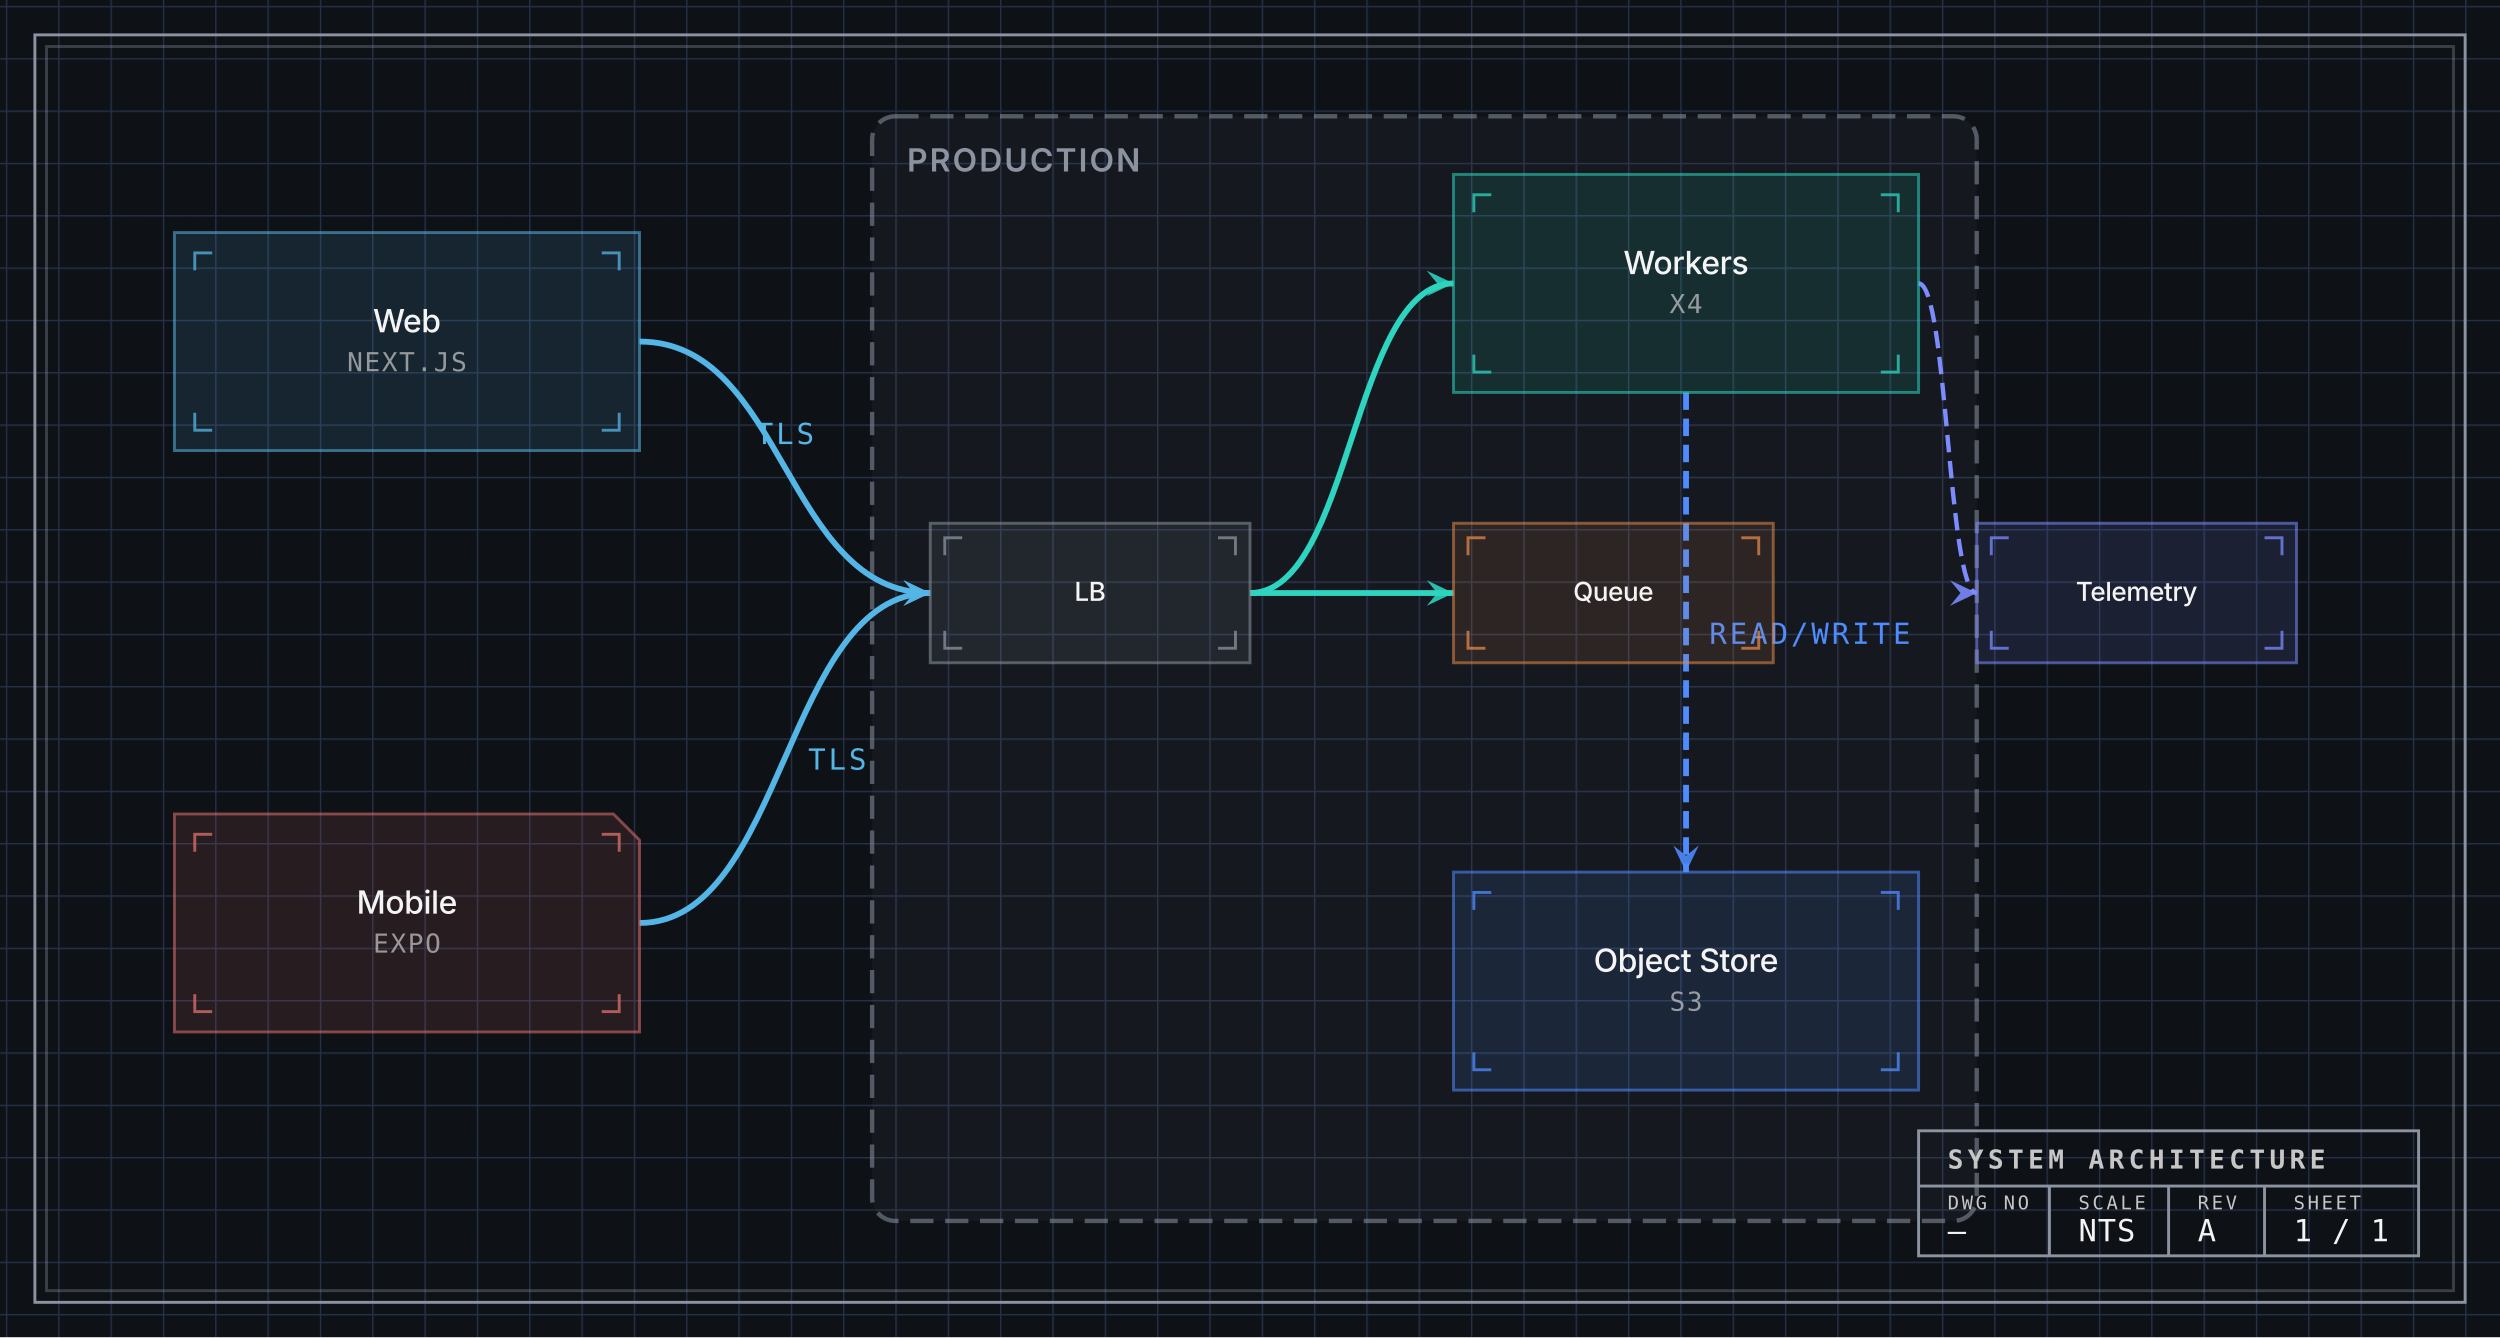
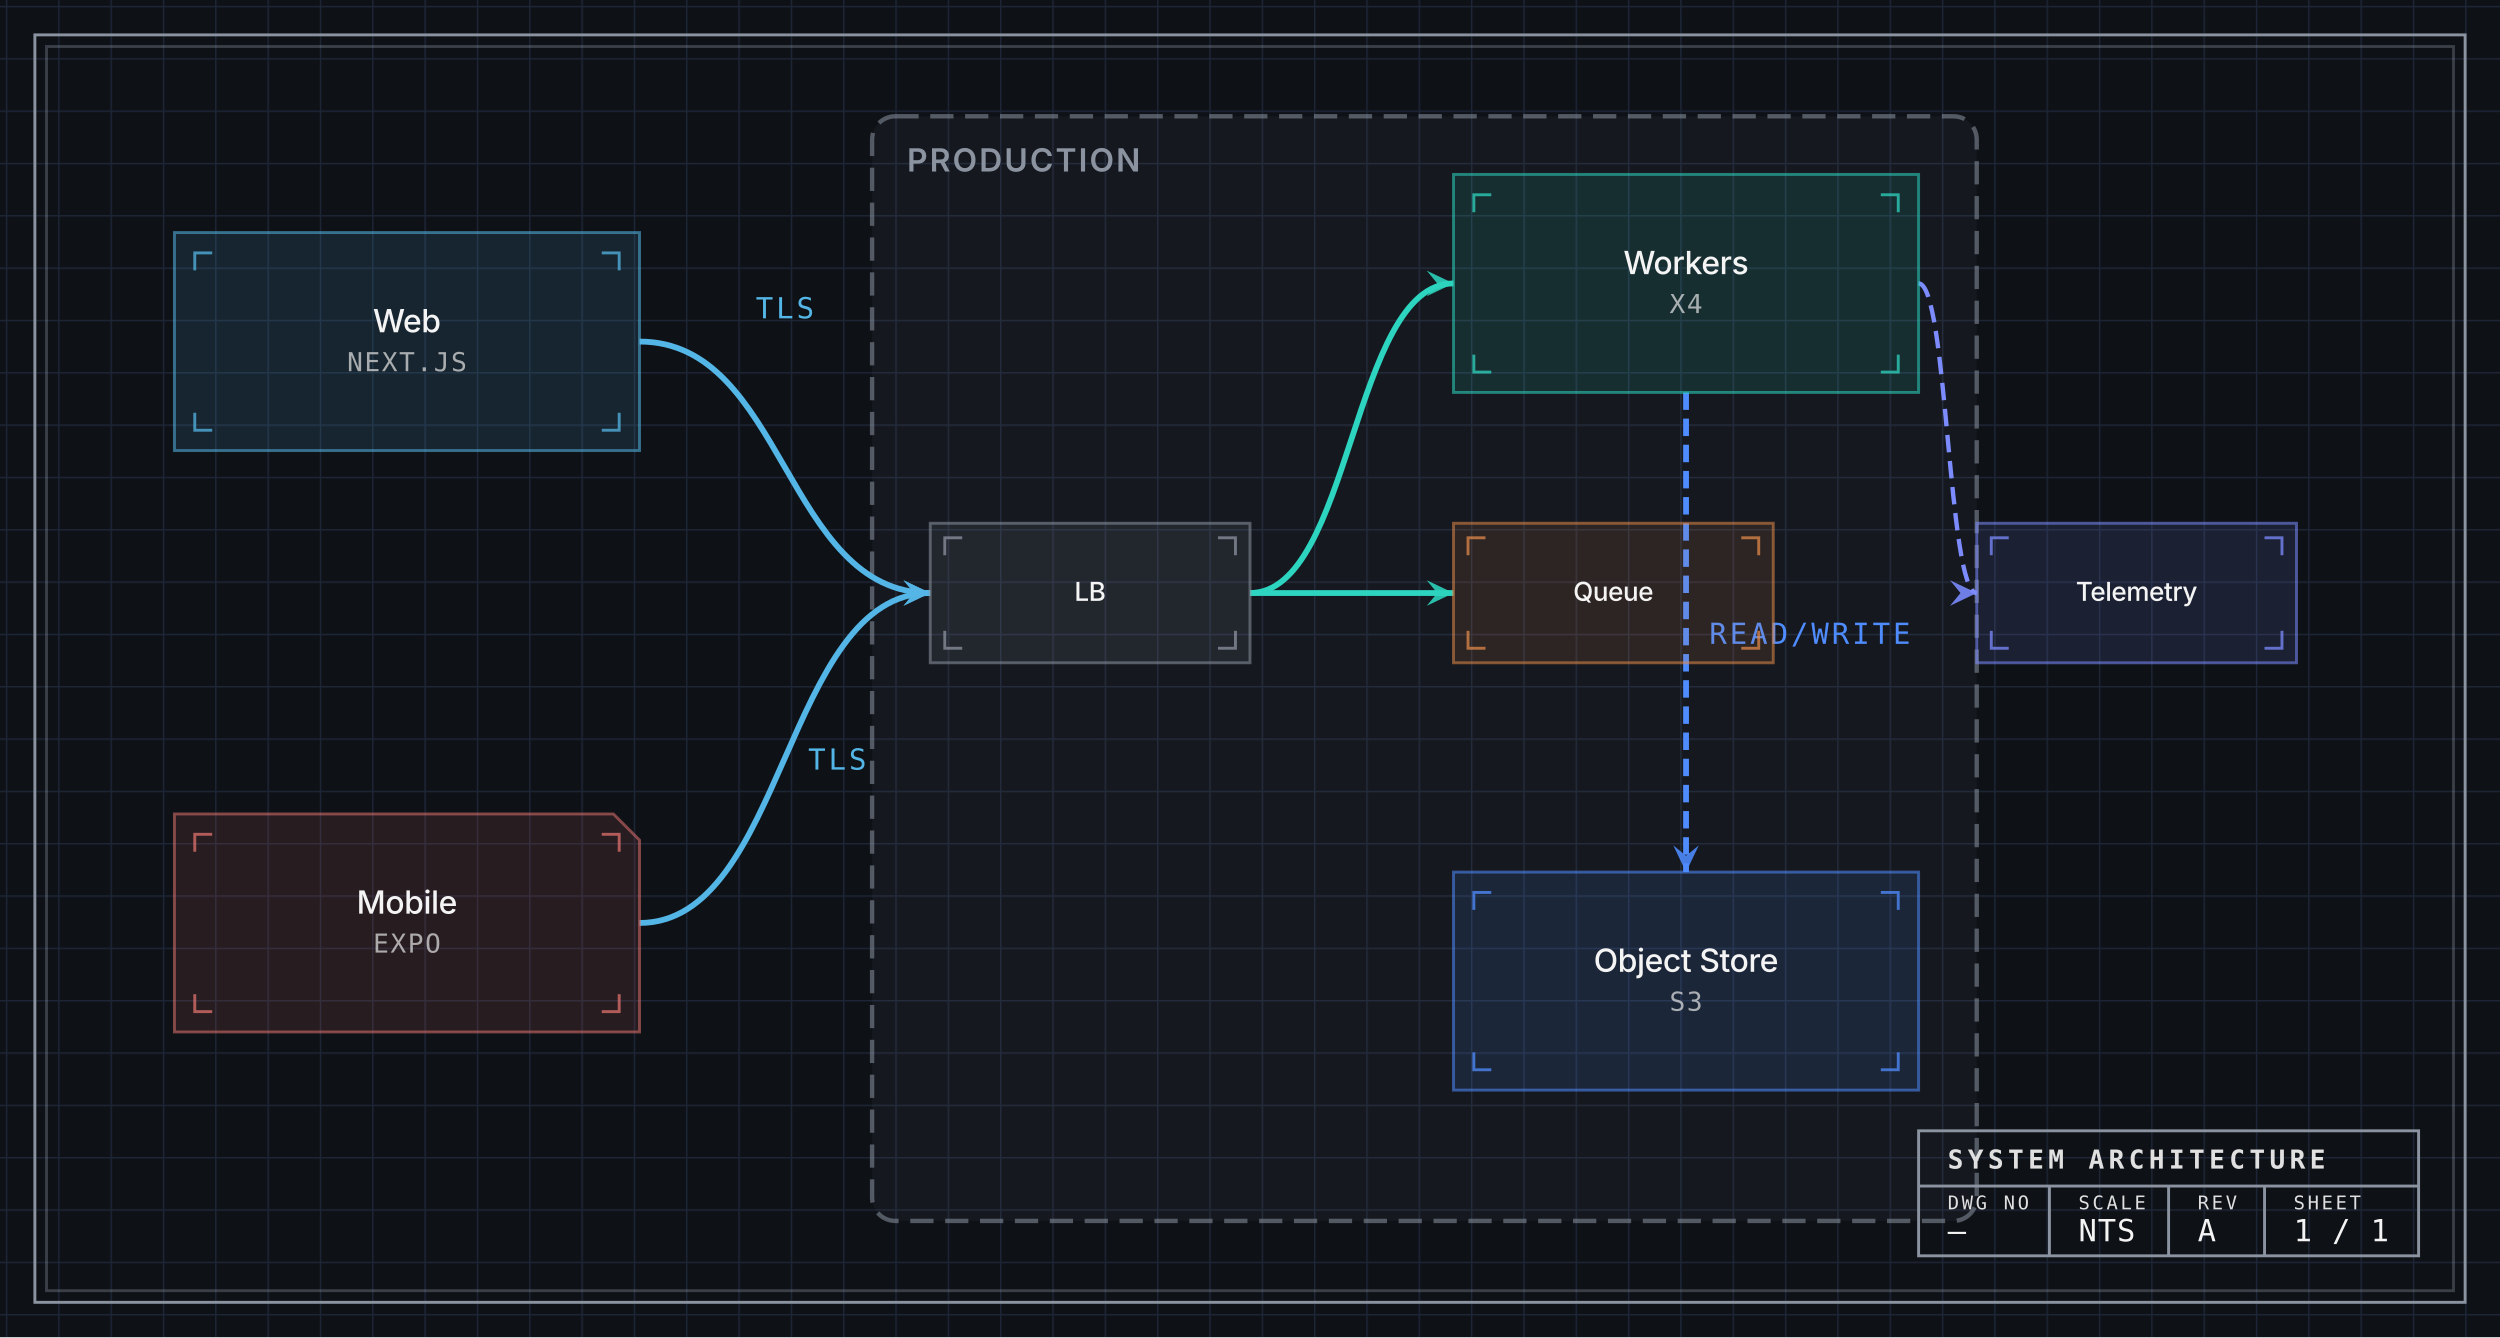
<svg xmlns="http://www.w3.org/2000/svg" width="860" height="460" viewBox="-20 -20 860 460">
  <rect x="-20" y="-20" width="860" height="460" fill="#0e1116" />
  <defs>
    <pattern id="grid" width="18" height="18" patternUnits="userSpaceOnUse">
-       <path d="M 18 0 L 0 0 0 18" fill="none" stroke="rgba(125, 170, 255, 0.20)" stroke-width="1" />
+       <path d="M 18 0 L 0 0 0 18" fill="none" stroke="rgba(125, 170, 255, 0.14)" stroke-width="1" />
    </pattern>
  </defs>
  <g opacity="1">
    <rect x="-20" y="-20" width="860" height="460" fill="url(#grid)" />
  </g>
  <rect x="280" y="20" width="380" height="380" rx="8" fill="#8b93a00f" stroke="#8b93a0" stroke-opacity="0.55" stroke-width="1.5" stroke-dasharray="8 4" />
  <text x="292" y="39" fill="#8b93a0" font-size="11" font-weight="600" letter-spacing="0.7" font-family="system-ui, -apple-system, sans-serif">PRODUCTION</text>
  <path d="M 200 97.5 C 250 97.5, 250 184, 300 184" fill="none" stroke="#54b6e6" stroke-width="2" />
  <path d="M 0 0 L -9.2 -4.4 L -5.6 0 L -9.2 4.4 Z" fill="#54b6e6" fill-opacity="0.88" transform="translate(300 184) rotate(0)" />
-   <text x="250" y="132.75" text-anchor="middle" fill="#54b6e6" font-size="10" font-family="'JetBrains Mono', ui-monospace, monospace" letter-spacing="1">TLS</text>
+   <text x="250" y="89.5" text-anchor="middle" fill="#54b6e6" font-size="10" font-family="'JetBrains Mono', ui-monospace, monospace" letter-spacing="1">TLS</text>
  <path d="M 200 297.5 C 250 297.5, 250 184, 300 184" fill="none" stroke="#54b6e6" stroke-width="2" />
  <path d="M 0 0 L -9.2 -4.4 L -5.6 0 L -9.2 4.4 Z" fill="#54b6e6" fill-opacity="0.88" transform="translate(300 184) rotate(0)" />
  <text x="258" y="244.75" text-anchor="start" fill="#54b6e6" font-size="10" font-family="'JetBrains Mono', ui-monospace, monospace" letter-spacing="1">TLS</text>
  <path d="M 410 184 C 445 184, 445 77.5, 480 77.5" fill="none" stroke="#2dd4bf" stroke-width="2" />
  <path d="M 0 0 L -9.2 -4.4 L -5.6 0 L -9.2 4.4 Z" fill="#2dd4bf" fill-opacity="0.88" transform="translate(480 77.5) rotate(0)" />
  <path d="M 410 184 C 445 184, 445 184, 480 184" fill="none" stroke="#2dd4bf" stroke-width="2" />
  <path d="M 0 0 L -9.2 -4.4 L -5.6 0 L -9.2 4.4 Z" fill="#2dd4bf" fill-opacity="0.88" transform="translate(480 184) rotate(0)" />
  <path d="M 560 115 C 560 197.5, 560 197.5, 560 280" fill="none" stroke="#4f8cff" stroke-width="2" stroke-dasharray="6 3" />
  <path d="M 0 0 L -9.2 -4.4 L -5.6 0 L -9.2 4.4 Z" fill="#4f8cff" fill-opacity="0.88" transform="translate(560 280) rotate(90)" />
  <text x="568" y="201.5" text-anchor="start" fill="#4f8cff" font-size="10" font-family="'JetBrains Mono', ui-monospace, monospace" letter-spacing="1">READ/WRITE</text>
  <path d="M 640 77.5 C 650 77.5, 650 184, 660 184" fill="none" stroke="#7c8cff" stroke-width="1.5" stroke-dasharray="6 3" />
  <path d="M 0 0 L -9.2 -4.4 L -5.6 0 L -9.2 4.4 Z" fill="#7c8cff" fill-opacity="0.88" transform="translate(660 184) rotate(0)" />
  <g opacity="1">
    <rect x="40" y="60" width="160" height="75" rx="0" fill="#54b6e61f" stroke="#54b6e6" stroke-width="1" stroke-opacity="0.55" />
    <defs>
      <clipPath id="clip-web">
        <rect width="160" height="75" rx="0" />
      </clipPath>
    </defs>
    <g transform="translate(40 60)" clip-path="url(#clip-web)">
      <path d="M 7 13 V 7 H 13 M 147 7 H 153 V 13 M 153 62 V 68 H 147 M 13 68 H 7 V 62" stroke="#54b6e6" stroke-width="1" fill="none" opacity="0.75" />
    </g>
    <g transform="translate(40 60)" clip-path="url(#clip-web)">
      <text x="80" y="34.3" text-anchor="middle" fill="#f4f4f4" font-size="11" font-weight="500" font-family="system-ui, -apple-system, sans-serif" letter-spacing="-0.165">Web</text>
-       <text x="80" y="47.7" text-anchor="middle" fill="#c6c6c6" opacity="0.72" font-size="9" font-family="'JetBrains Mono', ui-monospace, monospace" letter-spacing="0.54">NEXT.JS</text>
+       <text x="80" y="47.7" text-anchor="middle" fill="#e0e0e0" opacity="0.72" font-size="9" font-family="'JetBrains Mono', ui-monospace, monospace" letter-spacing="0.54">NEXT.JS</text>
    </g>
  </g>
  <g opacity="1">
    <path d="M 0 0 L 151 0 L 160 9 L 160 75 L 0 75 Z" transform="translate(40 260)" fill="#e0726e1f" stroke="#e0726e" stroke-width="1" stroke-opacity="0.55" />
    <defs>
      <clipPath id="clip-mobile">
        <path d="M 0 0 L 151 0 L 160 9 L 160 75 L 0 75 Z" />
      </clipPath>
    </defs>
    <g transform="translate(40 260)" clip-path="url(#clip-mobile)">
      <path d="M 7 13 V 7 H 13 M 147 7 H 153 V 13 M 153 62 V 68 H 147 M 13 68 H 7 V 62" stroke="#e0726e" stroke-width="1" fill="none" opacity="0.75" />
    </g>
    <g transform="translate(40 260)" clip-path="url(#clip-mobile)">
      <text x="80" y="34.3" text-anchor="middle" fill="#f4f4f4" font-size="11" font-weight="500" font-family="system-ui, -apple-system, sans-serif" letter-spacing="-0.165">Mobile</text>
-       <text x="80" y="47.7" text-anchor="middle" fill="#c6c6c6" opacity="0.72" font-size="9" font-family="'JetBrains Mono', ui-monospace, monospace" letter-spacing="0.54">EXPO</text>
+       <text x="80" y="47.7" text-anchor="middle" fill="#e0e0e0" opacity="0.72" font-size="9" font-family="'JetBrains Mono', ui-monospace, monospace" letter-spacing="0.54">EXPO</text>
    </g>
  </g>
  <g opacity="1">
    <rect x="300" y="160" width="110" height="48" rx="0" fill="#8b93a01f" stroke="#8b93a0" stroke-width="1" stroke-opacity="0.55" />
    <defs>
      <clipPath id="clip-lb">
        <rect width="110" height="48" rx="0" />
      </clipPath>
    </defs>
    <g transform="translate(300 160)" clip-path="url(#clip-lb)">
      <path d="M 5 11 V 5 H 11 M 99 5 H 105 V 11 M 105 37 V 43 H 99 M 11 43 H 5 V 37" stroke="#8b93a0" stroke-width="1" fill="none" opacity="0.75" />
    </g>
    <g transform="translate(300 160)" clip-path="url(#clip-lb)">
      <text x="55" y="26.7" text-anchor="middle" fill="#f4f4f4" font-size="9" font-weight="500" font-family="system-ui, -apple-system, sans-serif" letter-spacing="-0.165">LB</text>
    </g>
  </g>
  <g opacity="1">
    <rect x="480" y="40" width="160" height="75" rx="0" fill="#2dd4bf1f" stroke="#2dd4bf" stroke-width="1" stroke-opacity="0.55" />
    <defs>
      <clipPath id="clip-workers">
        <rect width="160" height="75" rx="0" />
      </clipPath>
    </defs>
    <g transform="translate(480 40)" clip-path="url(#clip-workers)">
      <path d="M 7 13 V 7 H 13 M 147 7 H 153 V 13 M 153 62 V 68 H 147 M 13 68 H 7 V 62" stroke="#2dd4bf" stroke-width="1" fill="none" opacity="0.75" />
    </g>
    <g transform="translate(480 40)" clip-path="url(#clip-workers)">
      <text x="80" y="34.3" text-anchor="middle" fill="#f4f4f4" font-size="11" font-weight="500" font-family="system-ui, -apple-system, sans-serif" letter-spacing="-0.165">Workers</text>
-       <text x="80" y="47.7" text-anchor="middle" fill="#c6c6c6" opacity="0.72" font-size="9" font-family="'JetBrains Mono', ui-monospace, monospace" letter-spacing="0.54">X4</text>
+       <text x="80" y="47.7" text-anchor="middle" fill="#e0e0e0" opacity="0.72" font-size="9" font-family="'JetBrains Mono', ui-monospace, monospace" letter-spacing="0.54">X4</text>
    </g>
  </g>
  <g opacity="1">
    <rect x="480" y="160" width="110" height="48" rx="0" fill="#e0884a1f" stroke="#e0884a" stroke-width="1" stroke-opacity="0.55" />
    <defs>
      <clipPath id="clip-queue">
        <rect width="110" height="48" rx="0" />
      </clipPath>
    </defs>
    <g transform="translate(480 160)" clip-path="url(#clip-queue)">
      <path d="M 5 11 V 5 H 11 M 99 5 H 105 V 11 M 105 37 V 43 H 99 M 11 43 H 5 V 37" stroke="#e0884a" stroke-width="1" fill="none" opacity="0.75" />
    </g>
    <g transform="translate(480 160)" clip-path="url(#clip-queue)">
      <text x="55" y="26.7" text-anchor="middle" fill="#f4f4f4" font-size="9" font-weight="500" font-family="system-ui, -apple-system, sans-serif" letter-spacing="-0.165">Queue</text>
    </g>
  </g>
  <g opacity="1">
    <rect x="480" y="280" width="160" height="75" rx="0" fill="#4f8cff1f" stroke="#4f8cff" stroke-width="1" stroke-opacity="0.55" />
    <defs>
      <clipPath id="clip-store">
        <rect width="160" height="75" rx="0" />
      </clipPath>
    </defs>
    <g transform="translate(480 280)" clip-path="url(#clip-store)">
      <path d="M 7 13 V 7 H 13 M 147 7 H 153 V 13 M 153 62 V 68 H 147 M 13 68 H 7 V 62" stroke="#4f8cff" stroke-width="1" fill="none" opacity="0.75" />
    </g>
    <g transform="translate(480 280)" clip-path="url(#clip-store)">
      <text x="80" y="34.3" text-anchor="middle" fill="#f4f4f4" font-size="11" font-weight="500" font-family="system-ui, -apple-system, sans-serif" letter-spacing="-0.165">Object Store</text>
-       <text x="80" y="47.7" text-anchor="middle" fill="#c6c6c6" opacity="0.72" font-size="9" font-family="'JetBrains Mono', ui-monospace, monospace" letter-spacing="0.54">S3</text>
+       <text x="80" y="47.7" text-anchor="middle" fill="#e0e0e0" opacity="0.72" font-size="9" font-family="'JetBrains Mono', ui-monospace, monospace" letter-spacing="0.54">S3</text>
    </g>
  </g>
  <g opacity="1">
    <rect x="660" y="160" width="110" height="48" rx="0" fill="#7c8cff1f" stroke="#7c8cff" stroke-width="1" stroke-opacity="0.55" />
    <defs>
      <clipPath id="clip-obs">
        <rect width="110" height="48" rx="0" />
      </clipPath>
    </defs>
    <g transform="translate(660 160)" clip-path="url(#clip-obs)">
      <path d="M 5 11 V 5 H 11 M 99 5 H 105 V 11 M 105 37 V 43 H 99 M 11 43 H 5 V 37" stroke="#7c8cff" stroke-width="1" fill="none" opacity="0.75" />
    </g>
    <g transform="translate(660 160)" clip-path="url(#clip-obs)">
      <text x="55" y="26.7" text-anchor="middle" fill="#f4f4f4" font-size="9" font-weight="500" font-family="system-ui, -apple-system, sans-serif" letter-spacing="-0.165">Telemetry</text>
    </g>
  </g>
  <rect x="-8" y="-8" width="836" height="436" stroke="#8b93a0" stroke-width="1" fill="none" />
  <rect x="-4" y="-4" width="828" height="428" stroke="#8b93a0" stroke-width="1" fill="none" opacity="0.35" />
  <g>
    <rect x="640" y="369" width="172" height="43" fill="none" stroke="#8b93a0" stroke-width="1" />
    <line x1="640" y1="388" x2="812" y2="388" stroke="#8b93a0" stroke-width="1" />
-     <text x="650" y="382" font-family="'JetBrains Mono', ui-monospace, monospace" font-size="9" font-weight="600" letter-spacing="1.5" fill="#c6c6c6">SYSTEM ARCHITECTURE</text>
-     <text x="650" y="396" font-family="'JetBrains Mono', ui-monospace, monospace" font-size="6.5" letter-spacing="0.9" fill="#c6c6c6">DWG NO</text>
+     <text x="650" y="382" font-family="'JetBrains Mono', ui-monospace, monospace" font-size="9" font-weight="600" letter-spacing="1.5" fill="#e0e0e0">SYSTEM ARCHITECTURE</text>
+     <text x="650" y="396" font-family="'JetBrains Mono', ui-monospace, monospace" font-size="6.5" letter-spacing="0.9" fill="#e0e0e0">DWG NO</text>
    <text x="650" y="407" font-family="'JetBrains Mono', ui-monospace, monospace" font-size="10.5" letter-spacing="0.3" fill="#f4f4f4">—</text>
    <line x1="685" y1="388" x2="685" y2="412" stroke="#8b93a0" stroke-width="1" />
-     <text x="695" y="396" font-family="'JetBrains Mono', ui-monospace, monospace" font-size="6.5" letter-spacing="0.9" fill="#c6c6c6">SCALE</text>
+     <text x="695" y="396" font-family="'JetBrains Mono', ui-monospace, monospace" font-size="6.5" letter-spacing="0.9" fill="#e0e0e0">SCALE</text>
    <text x="695" y="407" font-family="'JetBrains Mono', ui-monospace, monospace" font-size="10.5" letter-spacing="0.3" fill="#f4f4f4">NTS</text>
    <line x1="726" y1="388" x2="726" y2="412" stroke="#8b93a0" stroke-width="1" />
-     <text x="736" y="396" font-family="'JetBrains Mono', ui-monospace, monospace" font-size="6.5" letter-spacing="0.9" fill="#c6c6c6">REV</text>
+     <text x="736" y="396" font-family="'JetBrains Mono', ui-monospace, monospace" font-size="6.5" letter-spacing="0.9" fill="#e0e0e0">REV</text>
    <text x="736" y="407" font-family="'JetBrains Mono', ui-monospace, monospace" font-size="10.5" letter-spacing="0.3" fill="#f4f4f4">A</text>
    <line x1="759" y1="388" x2="759" y2="412" stroke="#8b93a0" stroke-width="1" />
-     <text x="769" y="396" font-family="'JetBrains Mono', ui-monospace, monospace" font-size="6.5" letter-spacing="0.9" fill="#c6c6c6">SHEET</text>
+     <text x="769" y="396" font-family="'JetBrains Mono', ui-monospace, monospace" font-size="6.5" letter-spacing="0.9" fill="#e0e0e0">SHEET</text>
    <text x="769" y="407" font-family="'JetBrains Mono', ui-monospace, monospace" font-size="10.5" letter-spacing="0.3" fill="#f4f4f4">1 / 1</text>
  </g>
</svg>
